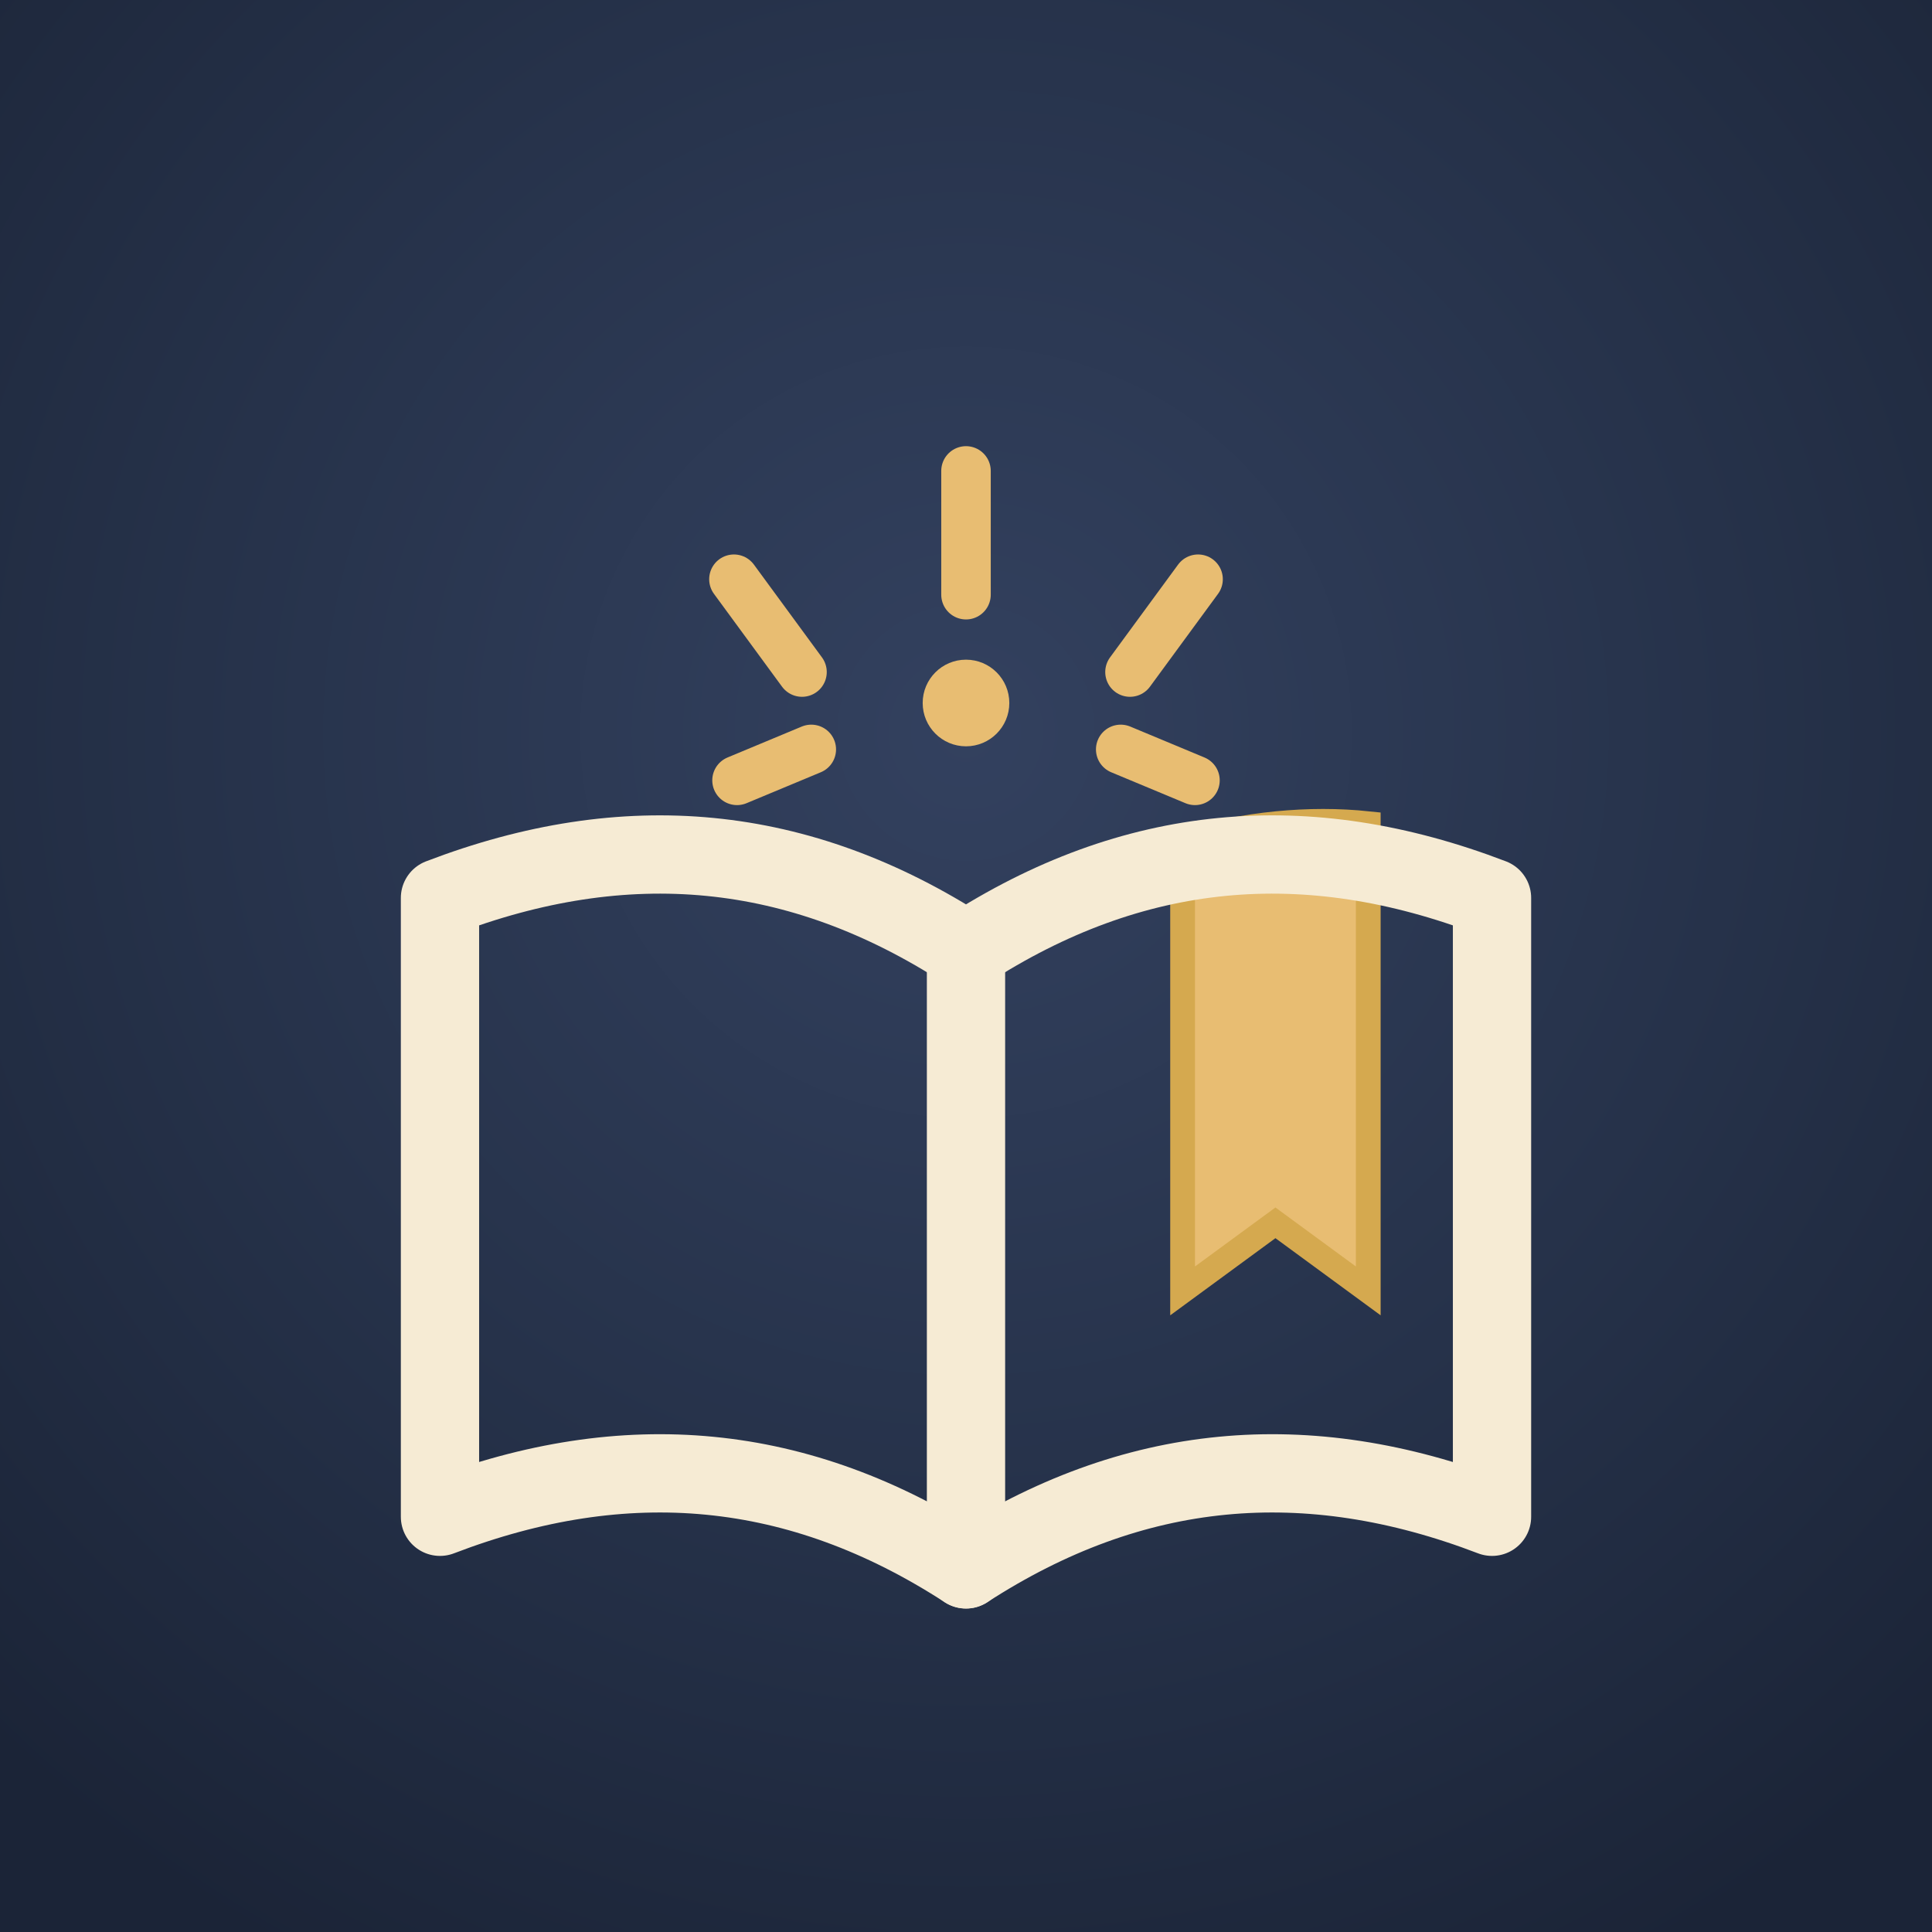
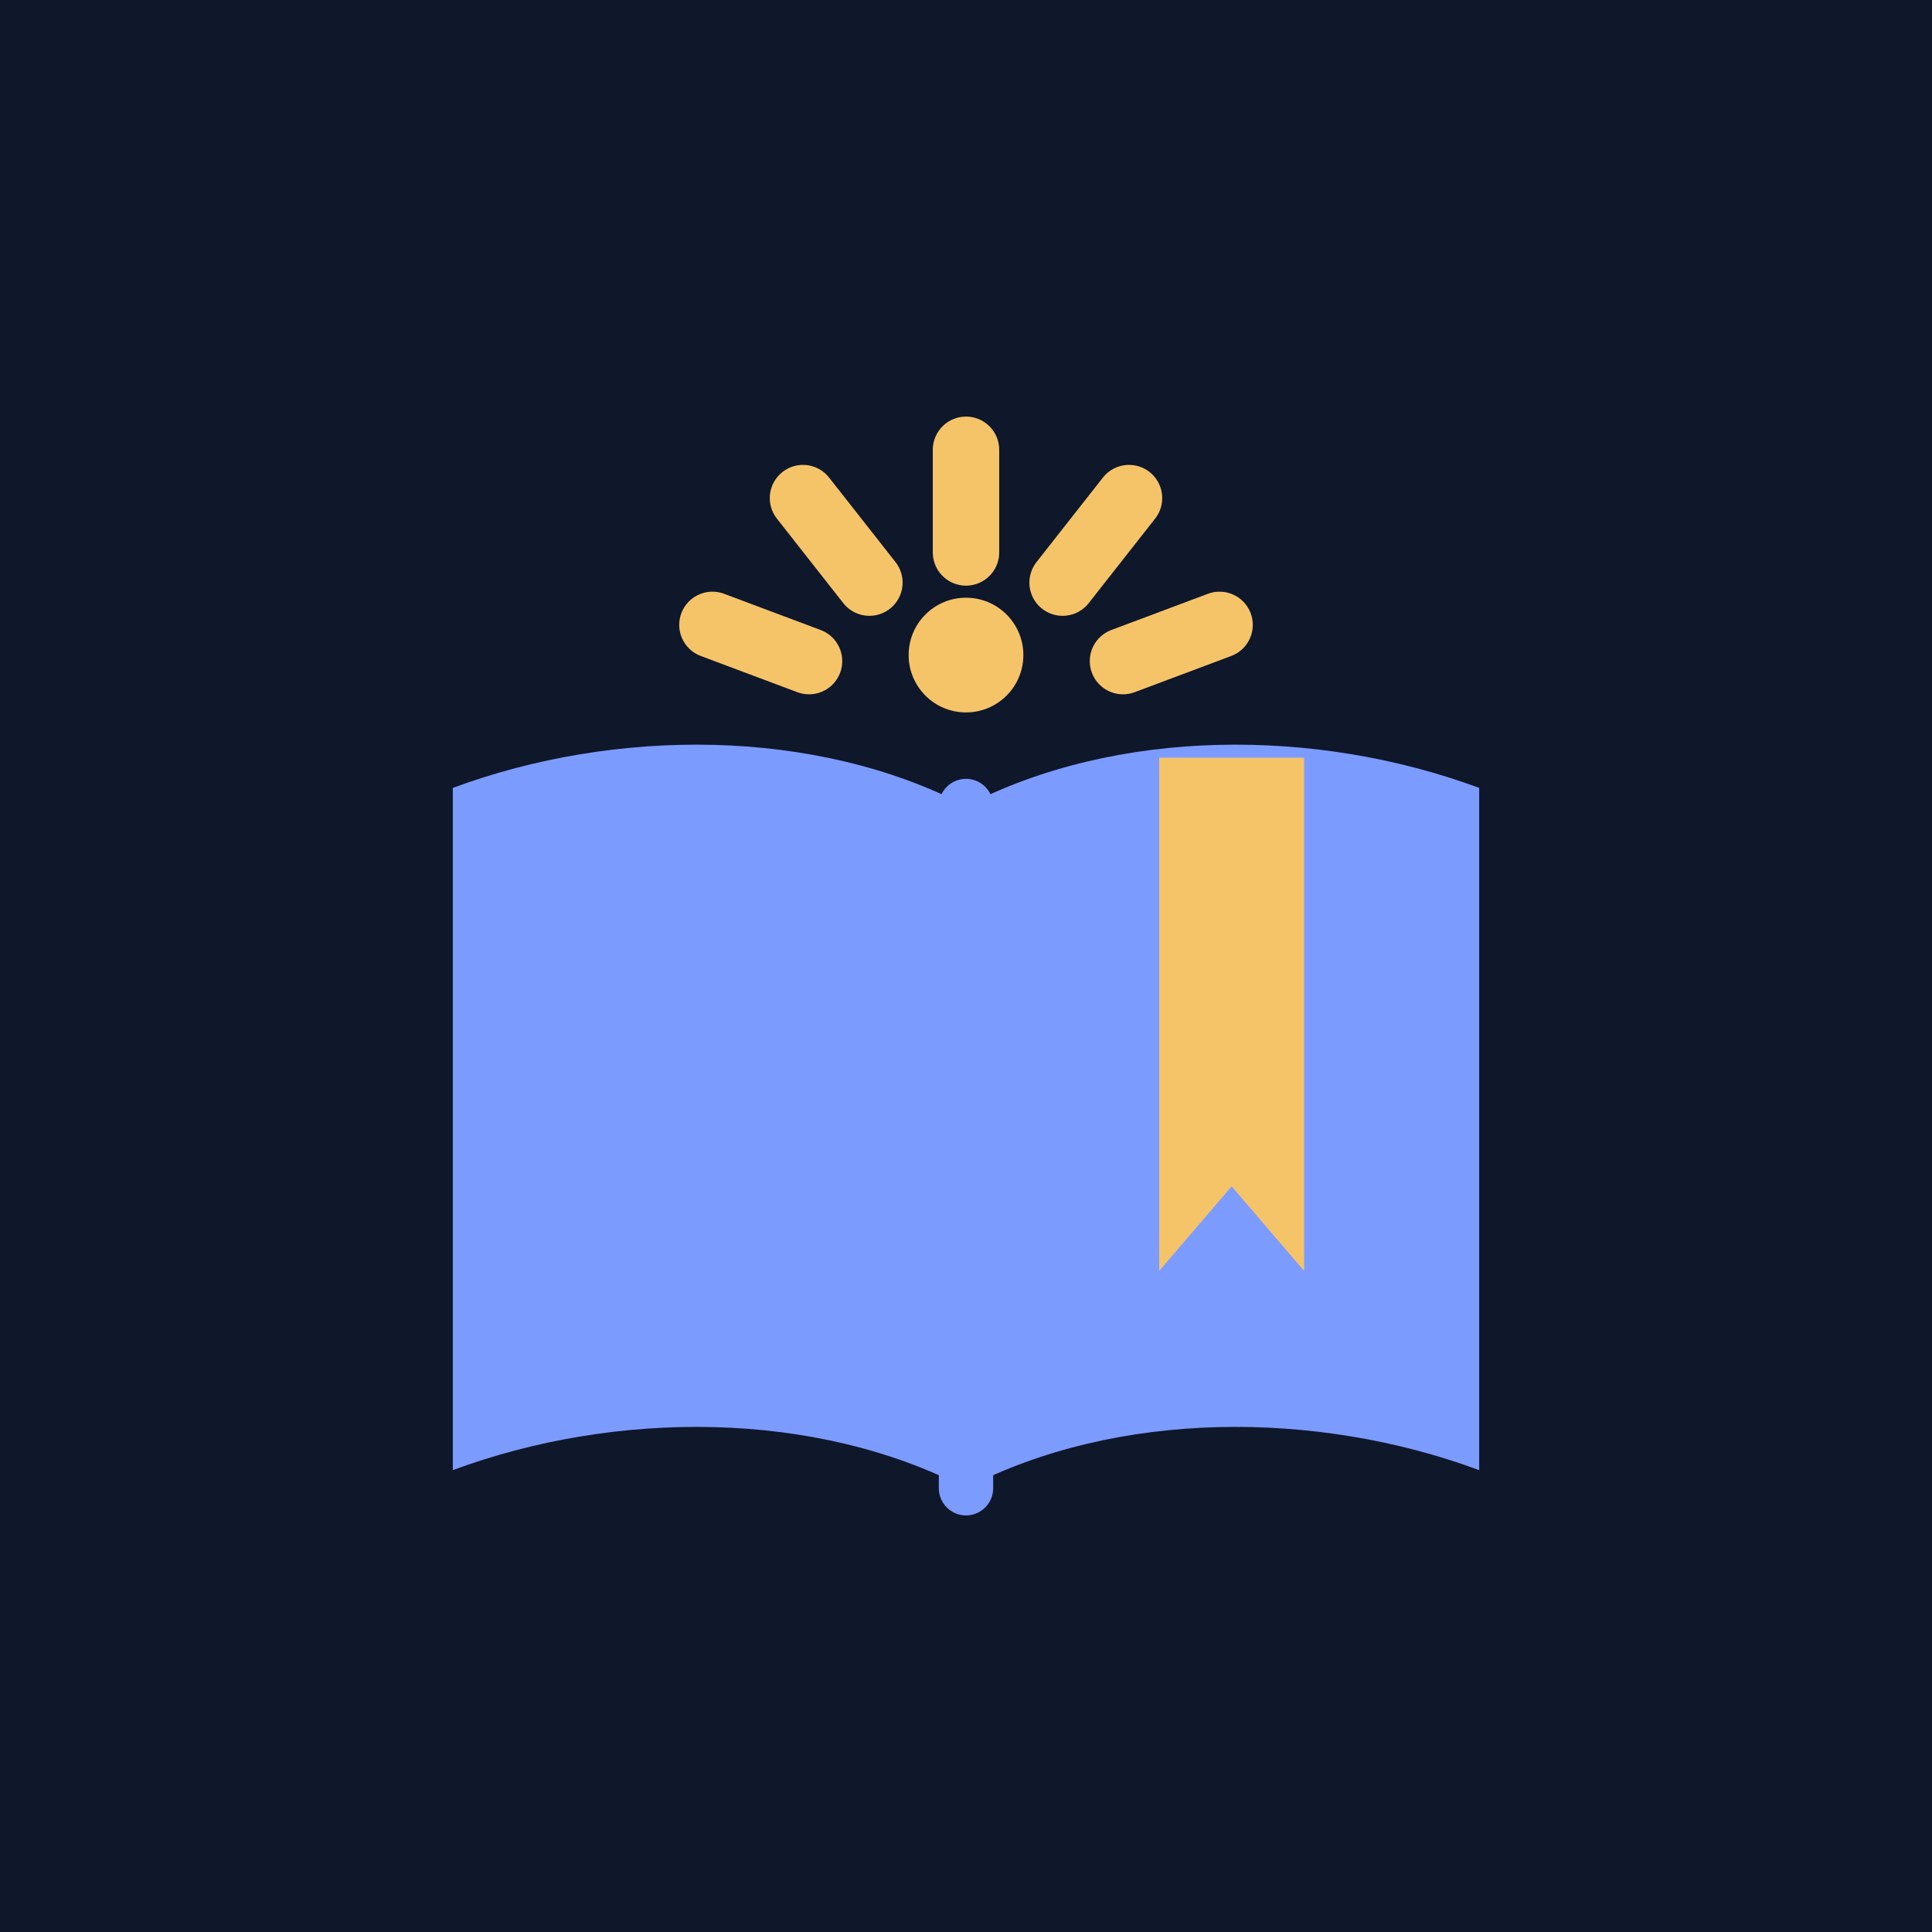
- <svg xmlns="http://www.w3.org/2000/svg" width="1024" height="1024" viewBox="0 0 512 512">
-   <defs>
-     <radialGradient id="glow" cx="50%" cy="38%" r="72%">
-       <stop offset="0%" stop-color="#33415F" />
-       <stop offset="55%" stop-color="#26324A" />
-       <stop offset="100%" stop-color="#1B2437" />
-     </radialGradient>
-   </defs>
-   <rect width="512" height="512" fill="url(#glow)" />
-   <g transform="translate(59.2 59.2) scale(8.2)">
-     <g transform="translate(0,4.5)">
-       <g stroke="#E8BD72" stroke-width="1.6" stroke-linecap="round" fill="none" transform="translate(0,0)">
-         <path d="M24 3.5v4" />
-         <path d="M16.5 7l2.2 3" />
-         <path d="M31.5 7l-2.2 3" />
-         <path d="M19 12.5l-2.4 1" />
-         <path d="M29 12.5l2.4 1" />
-       </g>
-       <circle cx="24" cy="11" r="1.4" fill="#E8BD72" />
-       <path d="M31 15.5V30l3-2.2 3 2.2V14.9c-1.9-.2-4 0-6 .6Z" fill="#E8BD72" />
-       <path d="M31 15.5V30l3-2.2 3 2.2V14.9c-1.9-.2-4 0-6 .6Z" fill="none" stroke="#D5A94F" stroke-width="0.8" />
-       <g stroke="#F6EBD4" stroke-width="2.53" stroke-linecap="round" stroke-linejoin="round" fill="none">
-         <path d="M24 19c-5.4-3.5-11-4-17-1.7v20c6-2.3 11.6-1.8 17 1.7 5.4-3.5 11-4 17-1.7v-20C35 15 29.4 15.5 24 19Z" />
-         <path d="M24 19v20" />
-       </g>
+ <svg xmlns="http://www.w3.org/2000/svg" width="1024" height="1024" viewBox="0 0 1024 1024">
+   <rect width="1024" height="1024" fill="#0F172A" />
+   <g transform="translate(128 187.2) scale(32)">
+     <g stroke="#F5C469" stroke-width="1.1" stroke-linecap="round" fill="none">
+       <path d="M12 3.3 V1.6" />
+       <path d="M10.4 3.8 L9.3 2.4" />
+       <path d="M13.6 3.8 L14.7 2.4" />
+       <path d="M9.4 5.1 L7.8 4.5" />
+       <path d="M14.6 5.1 L16.2 4.5" />
    </g>
+     <circle cx="12" cy="5.0" r="0.95" fill="#F5C469" />
+     <path d="M12 7.5 C9.5 6.2 6.2 6.2 3.5 7.2 V18.5 C6.2 17.5 9.5 17.5 12 18.8 Z" fill="#7C9BFF" />
+     <path d="M12 7.5 C14.5 6.2 17.8 6.2 20.5 7.2 V18.5 C17.8 17.5 14.5 17.5 12 18.8 Z" fill="#7C9BFF" />
+     <path d="M12 7.5 V18.8" stroke="#7C9BFF" stroke-width="0.9" stroke-linecap="round" />
+     <path d="M15.2 6.7 H17.6 V15.2 L16.4 13.8 L15.2 15.2 Z" fill="#F5C469" />
  </g>
</svg>
